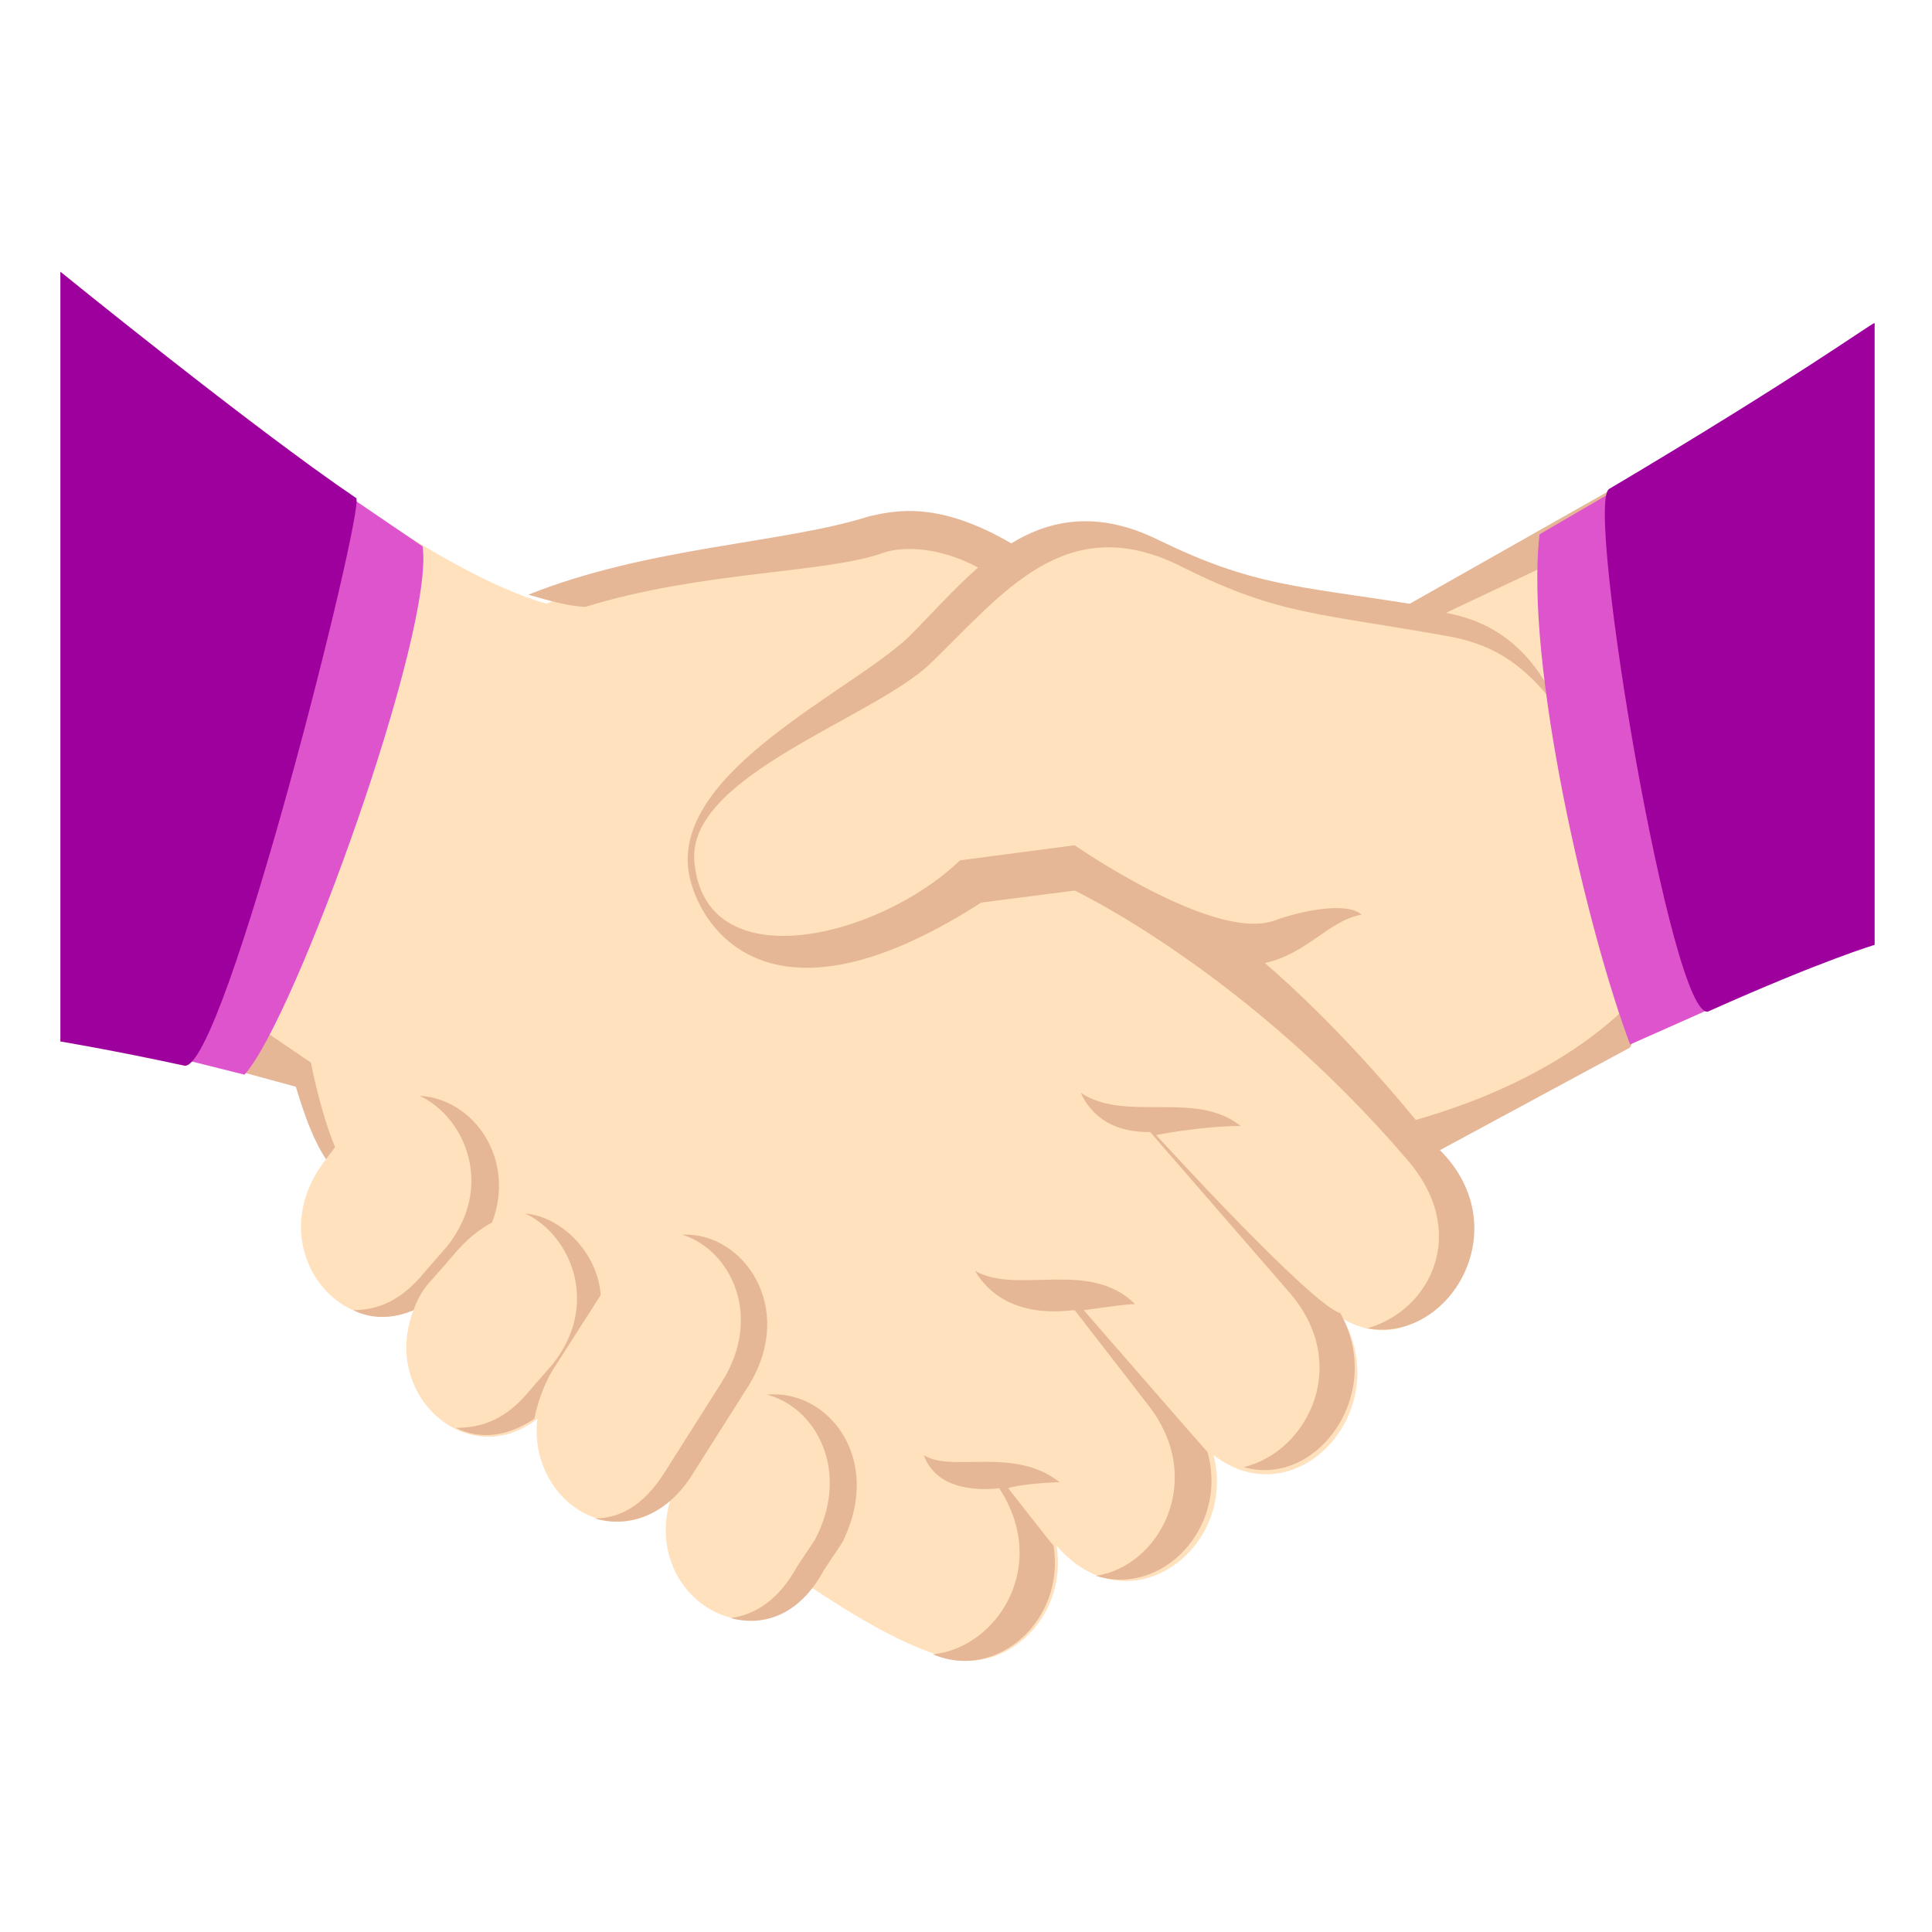
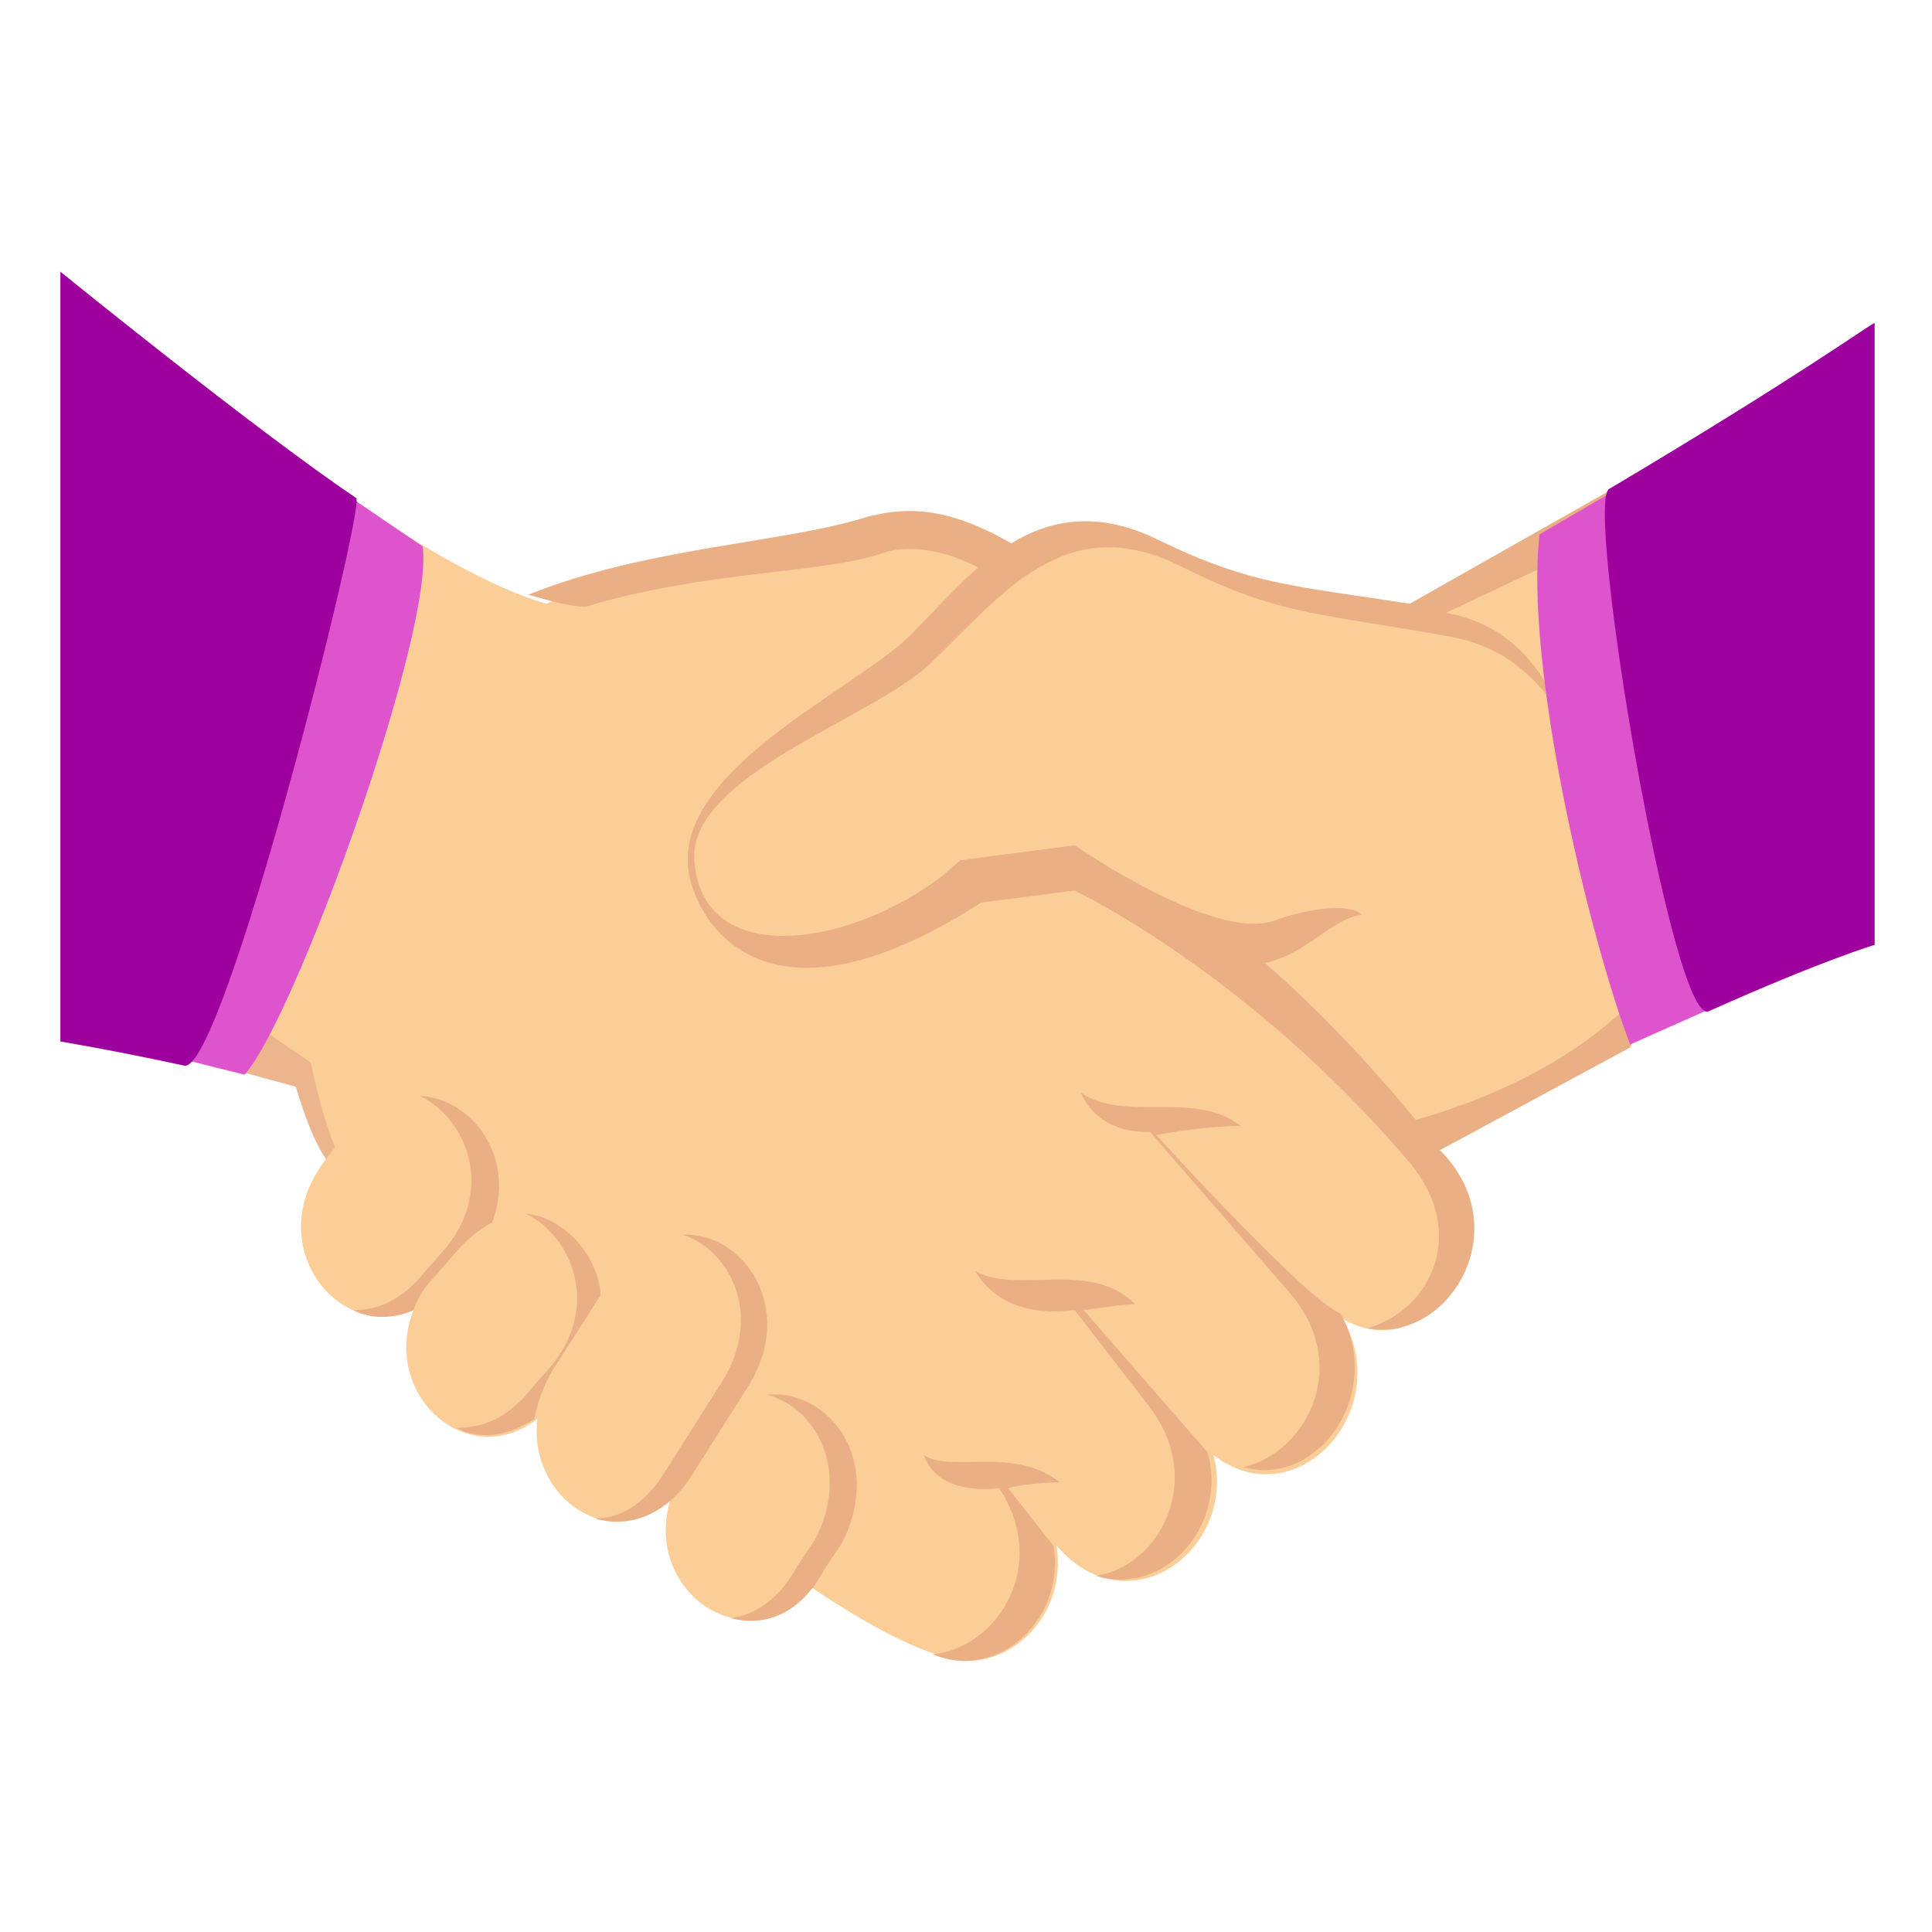
<svg xmlns="http://www.w3.org/2000/svg" width="800px" height="800px" viewBox="0 0 64 64" aria-hidden="true" role="img" class="iconify iconify--emojione" preserveAspectRatio="xMidYMid meet" fill="#000000">
  <g id="SVGRepo_bgCarrier" stroke-width="0" />
  <g id="SVGRepo_tracerCarrier" stroke-linecap="round" stroke-linejoin="round" />
  <g id="SVGRepo_iconCarrier">
-     <path d="M56.3 33.4l-1.2-18.1l-8.3 5.1c-4.1-.7-5.2-.7-8.4-2.3c-1.9-.9-4.3-.3-5.5.4c-1.8-1.9-13.5.9-14.8 1.5c-3.5-1-8.7-5.1-8.7-5.1L7.7 35.4l2.3.6c.2.7.8 2.4.8 2.4c-2.2 2.8.4 6.1 2.9 5c-1.1 2.8 1.8 5.4 4.1 3.6c-.3 2.6 2.4 4.5 4.4 2.7c-.9 3.1 2.6 5.4 4.7 2.9c1.5 1 2.9 1.8 4.1 2.2c2.1.9 4.4-1.1 4-3.6c2.4 2.8 6 .1 5.2-3c2.7 2.1 6-1.4 4.3-4.5c3 1.7 5.6-2.9 2.7-5.9l9.1-4.4" fill="#ffe1bd"> </path>
-     <g fill="#e6b796">
+     <path d="M56.3 33.4l-1.2-18.1l-8.3 5.1c-4.1-.7-5.2-.7-8.4-2.3c-1.9-.9-4.3-.3-5.5.4c-1.8-1.9-13.5.9-14.8 1.5c-3.5-1-8.7-5.1-8.7-5.1L7.7 35.4l2.3.6c.2.7.8 2.4.8 2.4c-2.2 2.8.4 6.1 2.9 5c-1.1 2.8 1.8 5.4 4.1 3.6c-.3 2.6 2.4 4.5 4.4 2.7c-.9 3.1 2.6 5.4 4.7 2.9c1.5 1 2.9 1.8 4.1 2.2c2.1.9 4.4-1.1 4-3.6c2.4 2.8 6 .1 5.2-3c2.7 2.1 6-1.4 4.3-4.5c3 1.7 5.6-2.9 2.7-5.9l9.1-4.4" fill="#fbce98"> </path>
+     <g fill="#eaaf84">
      <path d="M13.9 36.3c1.5.7 2.5 3 .9 5l-.7.8c-.8 1-1.6 1.3-2.4 1.3c.6.3 1.3.3 2 0c.1-.3.3-.7.6-1l.7-.8c.4-.5.9-.9 1.3-1.1c.8-2.1-.6-4.1-2.4-4.2"> </path>
      <path d="M25.4 46.2c1.6.4 2.8 2.5 1.6 4.8l-.6.9c-.6 1.1-1.4 1.6-2.2 1.7c1.1.3 2.3-.1 3.1-1.6l.6-.9c1.4-2.8-.5-5.1-2.5-4.9"> </path>
      <path d="M18.3 45.4l1.6-2.5c-.1-1.4-1.3-2.6-2.5-2.7c1.5.7 2.5 3 .9 5l-.7.8c-.8 1-1.6 1.3-2.5 1.3c.8.4 1.7.3 2.6-.3c.1-.5.3-1.1.6-1.6"> </path>
      <path d="M22.6 40.9c1.6.5 2.7 2.7 1.3 4.9l-1.9 3c-.7 1.1-1.5 1.5-2.3 1.5c1 .3 2.3 0 3.2-1.4l1.9-3c1.6-2.6-.2-5.1-2.2-5"> </path>
      <path d="M35.9 43.4c.1 0 1.3-.2 1.7-.2c-1.5-1.5-3.9-.3-5.3-1.1c1 1.7 3.1 1.3 3.3 1.3l2.4 3.1c2 2.5.4 5.4-1.7 5.7c2.2.7 4.4-1.6 3.7-4.1c-.1-.1-4.1-4.7-4.1-4.7"> </path>
      <path d="M38.3 37.6s1.5-.3 2.8-.3c-1.5-1.2-3.8-.1-5.3-1.1c.6 1.3 1.9 1.3 2.3 1.3l4.6 5.3c2.1 2.4.6 5.3-1.5 5.8c2.4.7 4.7-2.4 3.2-5.1c-1-.3-6.1-5.9-6.1-5.9"> </path>
      <path d="M35.1 49.1c-1.5-1.2-3.6-.3-4.5-.9c.5 1.4 2.4 1.1 2.5 1.1c1.7 2.6-.1 5.3-2.2 5.5c2.1.9 4.4-1.1 4-3.6c-.1-.1-1.5-1.9-1.5-1.9c.2-.1 1.3-.2 1.7-.2"> </path>
      <path d="M55.2 31.7s-1.7 3.5-8.3 5.4c-.9-1.1-2.8-3.3-5-5.2c1.4-.3 2.1-1.4 3.2-1.6c-.4-.4-1.8-.2-2.9.2c-2 .7-6.6-2.5-6.6-2.5l-3.8.5c-2.7 2.6-8.5 4-8.8 0c-.2-2.8 5.9-4.7 7.8-6.5c2.4-2.3 4.5-5.2 8.4-3.2c3.2 1.6 4.5 1.5 8.9 2.3c1.5.3 2.5 1 3.6 2.5c-.9-2.1-2.2-3-3.8-3.3l7-3.3l.1-1.7l-8.3 4.7c-3.8-.6-5.2-.6-8.3-2.1c-2-1-3.6-.7-4.9.1c-2.4-1.4-3.8-1.1-4.7-.9c-2.8.9-7.3 1-11.3 2.6c.7.2 1.4.4 1.9.4c3.9-1.2 8-1.1 9.9-1.8c.6-.2 1.8-.2 3.1.5c-.8.7-1.5 1.5-2.3 2.3c-1.9 1.8-7.7 4.4-7.3 7.7c.2 1.6 2.4 5.8 9.7 1.1l3.1-.4s5.7 2.7 11 8.9c2.1 2.4.8 5-1.3 5.6c2.7.5 5-3.3 2.4-5.9l6.3-3.4l1.2-3"> </path>
    </g>
    <path d="M53.4 16.3l3.3 17.1l-2.7 1.2c-1.4-3.7-3.5-12.6-3-16.9l2.4-1.4" fill="#de54cc"> </path>
-     <path d="M11.1 38c-.5-1.2-.8-2.8-.8-2.8l-2.5-1.7l-.2 1.9l2.2.6c.3 1 .6 1.8 1 2.4l.3-.4" fill="#e6b796"> </path>
+     <path d="M11.1 38c-.5-1.2-.8-2.8-.8-2.8l-2.5-1.7l-.2 1.9l2.2.6c.3 1 .6 1.8 1 2.4l.3-.4" fill="#edb58e"> </path>
    <path d="M6.1 35.1l5.4-18.7l2.5 1.7c.4 2.8-4.2 15.6-5.9 17.5l-2-.5" fill="#de54cc"> </path>
    <g fill="#9e009e">
      <path d="M53.3 16.2c-.8.5 2.1 17.8 3.3 17.3c3.8-1.7 5.5-2.2 5.5-2.2V10.7c-.1 0-2.4 1.7-8.8 5.5"> </path>
      <path d="M2 9v25.5s1.8.3 4.1.8c1.3.3 6-18.5 5.7-18.8C8.4 14.2 2 9 2 9"> </path>
    </g>
  </g>
</svg>
